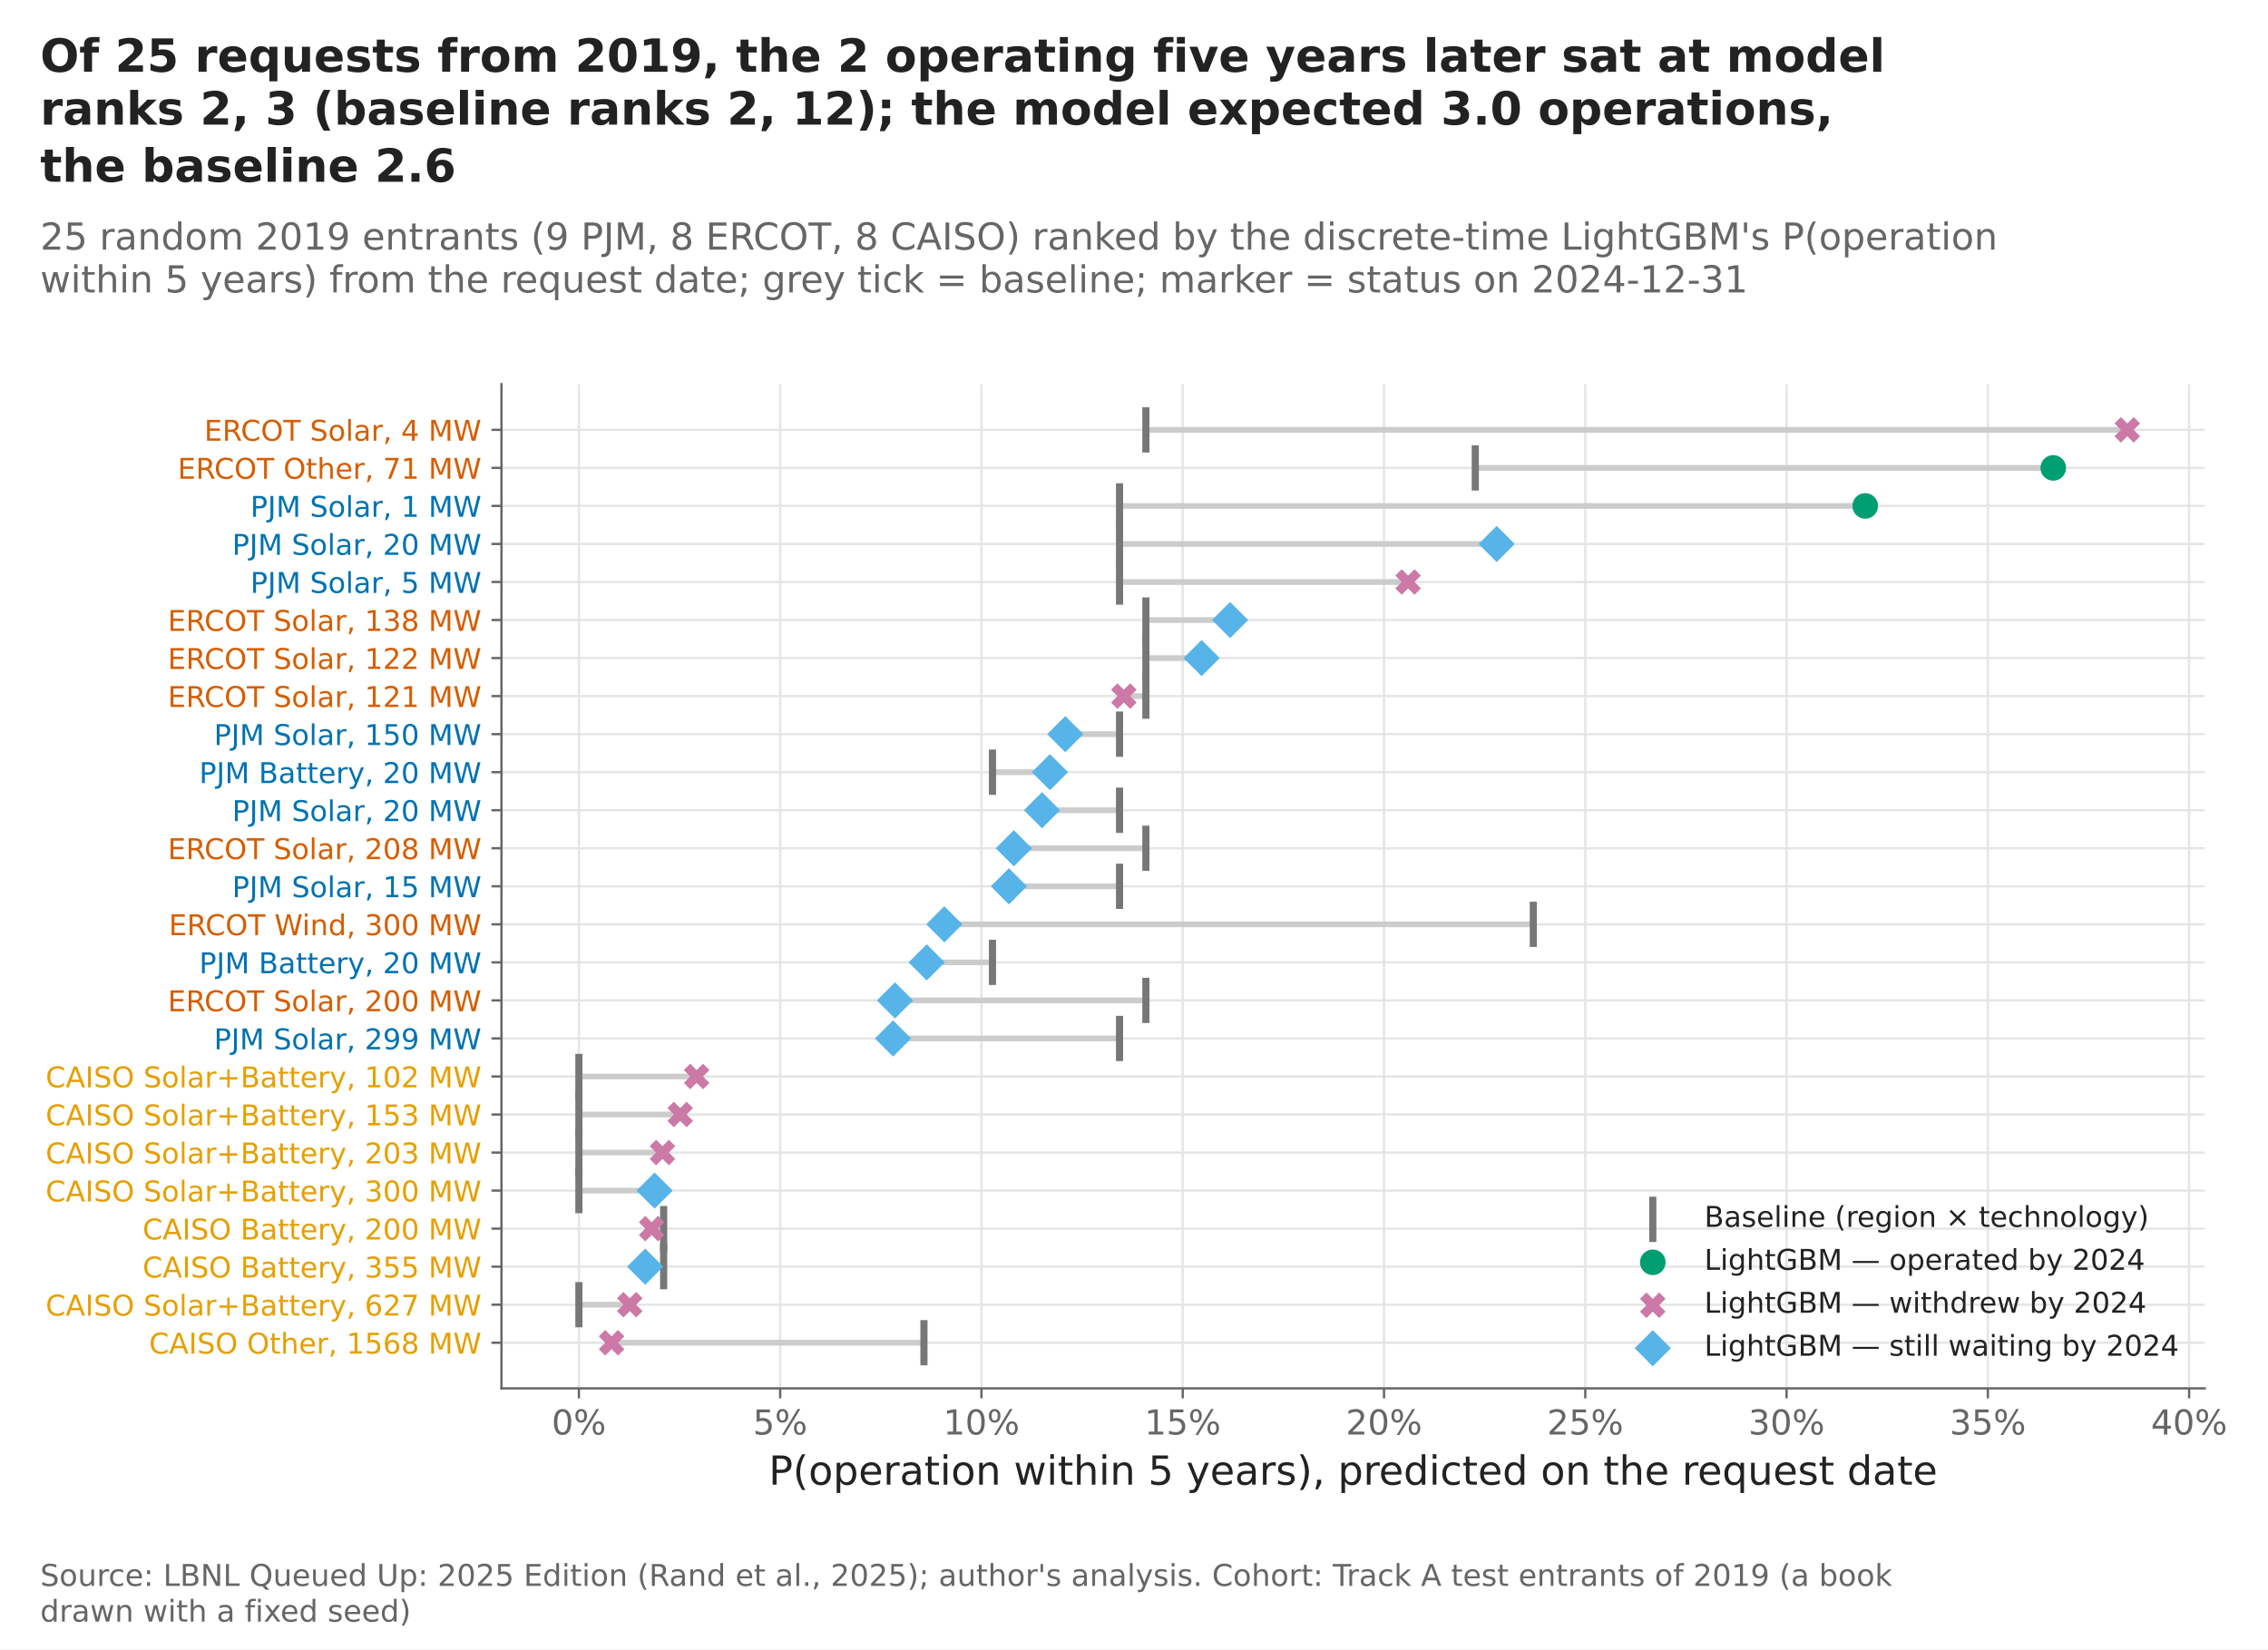
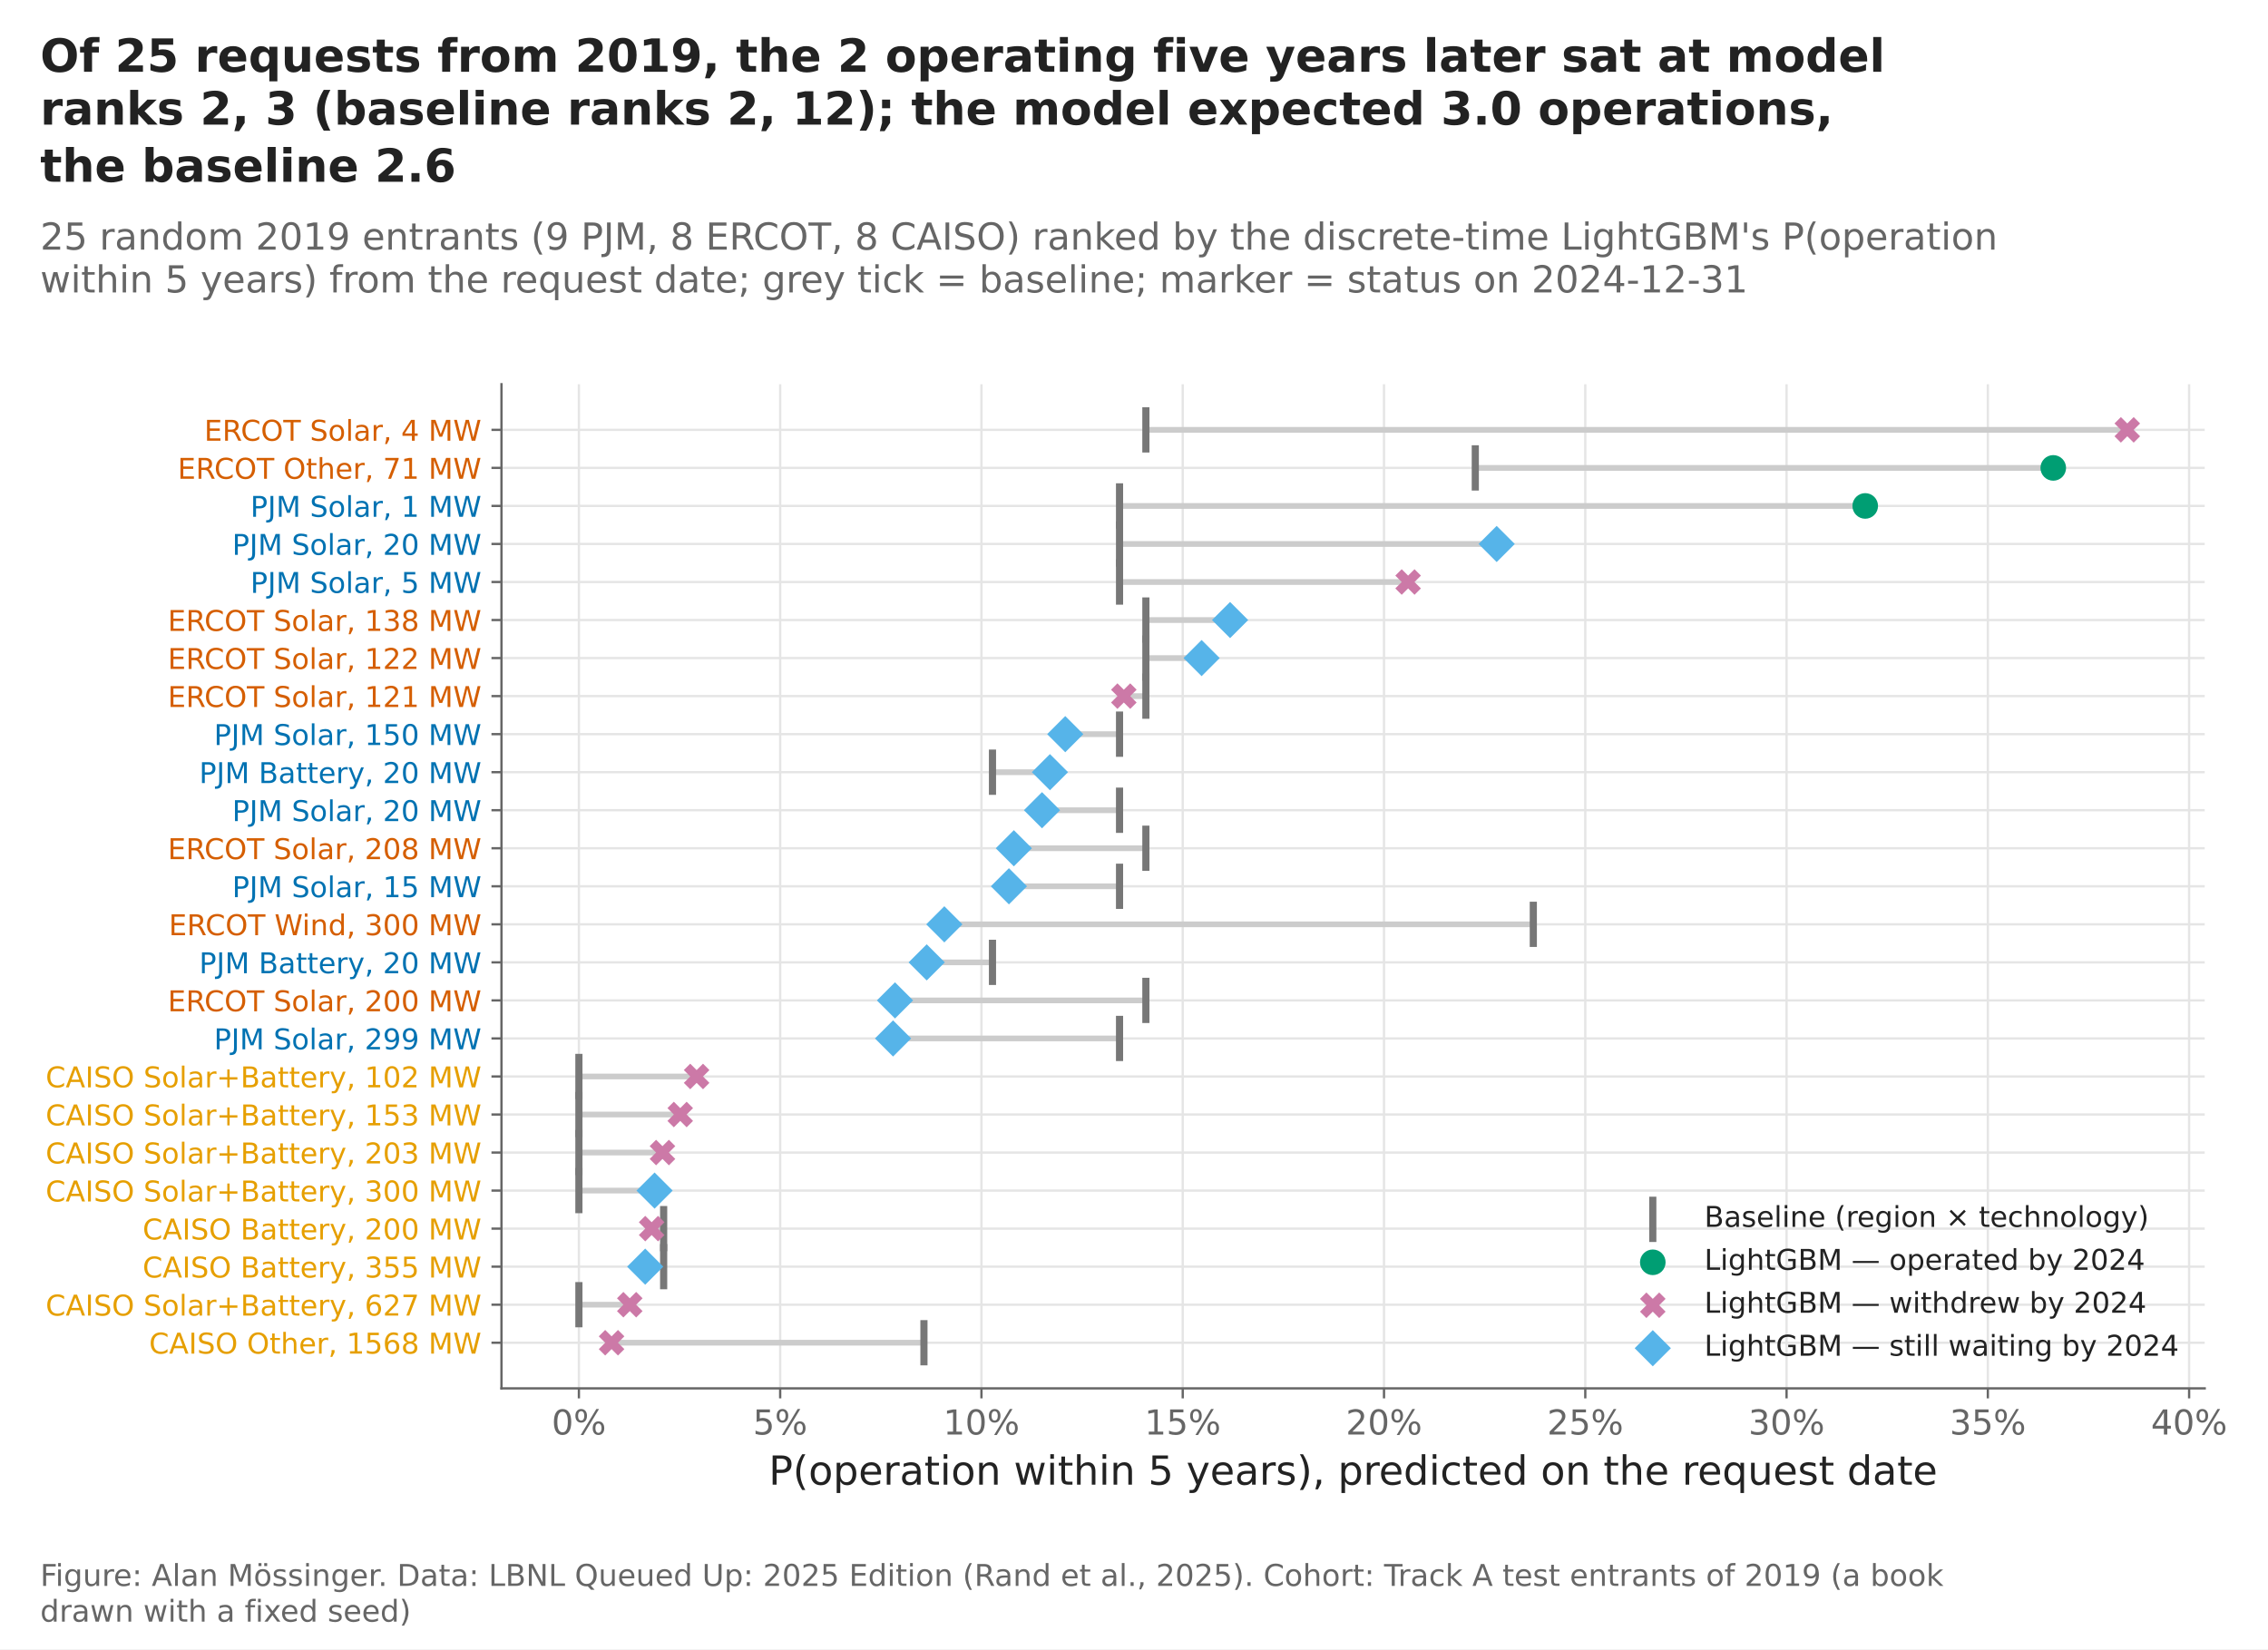
<svg xmlns="http://www.w3.org/2000/svg" xmlns:xlink="http://www.w3.org/1999/xlink" width="792pt" height="576pt" viewBox="0 0 792 576" version="1.1">
  <defs>
    <style type="text/css">*{stroke-linejoin: round; stroke-linecap: butt}</style>
  </defs>
  <g id="figure_1">
    <g id="patch_1">
      <path d="M 0 576  L 792 576  L 792 0  L 0 0  z " style="fill: #ffffff" />
    </g>
    <g id="axes_1">
      <g id="patch_2">
        <path d="M 175.12 484.886  L 769.899 484.886  L 769.899 134.188  L 175.12 134.188  z " style="fill: #ffffff" />
      </g>
      <g id="matplotlib.axis_1">
        <g id="xtick_1">
          <g id="line2d_1">
            <path d="M 202.155 484.886  L 202.155 134.188  " clip-path="url(#pc22ec66f35)" style="fill: none; stroke: #e5e5e5; stroke-width: 0.8; stroke-linecap: square" />
          </g>
          <g id="line2d_2">
            <defs>
              <path id="me00eba5936" d="M 0 0  L 0 3.5  " style="stroke: #666666; stroke-width: 0.8" />
            </defs>
            <g>
              <use xlink:href="#me00eba5936" x="202.155" y="484.886" style="fill: #666666; stroke: #666666; stroke-width: 0.8" />
            </g>
          </g>
          <g id="text_1">
            <text style="font-size: 12px; font-family: 'DejaVu Sans', 'Bitstream Vera Sans', 'Computer Modern Sans Serif', 'Lucida Grande', 'Verdana', 'Geneva', 'Lucid', 'Arial', 'Helvetica', 'Avant Garde', sans-serif; text-anchor: middle; fill: #666666" x="202.155" y="501.003" transform="rotate(-0 202.1554 501.0032)">0%</text>
          </g>
        </g>
        <g id="xtick_2">
          <g id="line2d_3">
            <path d="M 272.443 484.886  L 272.443 134.188  " clip-path="url(#pc22ec66f35)" style="fill: none; stroke: #e5e5e5; stroke-width: 0.8; stroke-linecap: square" />
          </g>
          <g id="line2d_4">
            <g>
              <use xlink:href="#me00eba5936" x="272.443" y="484.886" style="fill: #666666; stroke: #666666; stroke-width: 0.8" />
            </g>
          </g>
          <g id="text_2">
            <text style="font-size: 12px; font-family: 'DejaVu Sans', 'Bitstream Vera Sans', 'Computer Modern Sans Serif', 'Lucida Grande', 'Verdana', 'Geneva', 'Lucid', 'Arial', 'Helvetica', 'Avant Garde', sans-serif; text-anchor: middle; fill: #666666" x="272.443" y="501.003" transform="rotate(-0 272.4427 501.0032)">5%</text>
          </g>
        </g>
        <g id="xtick_3">
          <g id="line2d_5">
            <path d="M 342.73 484.886  L 342.73 134.188  " clip-path="url(#pc22ec66f35)" style="fill: none; stroke: #e5e5e5; stroke-width: 0.8; stroke-linecap: square" />
          </g>
          <g id="line2d_6">
            <g>
              <use xlink:href="#me00eba5936" x="342.73" y="484.886" style="fill: #666666; stroke: #666666; stroke-width: 0.8" />
            </g>
          </g>
          <g id="text_3">
            <text style="font-size: 12px; font-family: 'DejaVu Sans', 'Bitstream Vera Sans', 'Computer Modern Sans Serif', 'Lucida Grande', 'Verdana', 'Geneva', 'Lucid', 'Arial', 'Helvetica', 'Avant Garde', sans-serif; text-anchor: middle; fill: #666666" x="342.73" y="501.003" transform="rotate(-0 342.7301 501.0032)">10%</text>
          </g>
        </g>
        <g id="xtick_4">
          <g id="line2d_7">
            <path d="M 413.017 484.886  L 413.017 134.188  " clip-path="url(#pc22ec66f35)" style="fill: none; stroke: #e5e5e5; stroke-width: 0.8; stroke-linecap: square" />
          </g>
          <g id="line2d_8">
            <g>
              <use xlink:href="#me00eba5936" x="413.017" y="484.886" style="fill: #666666; stroke: #666666; stroke-width: 0.8" />
            </g>
          </g>
          <g id="text_4">
            <text style="font-size: 12px; font-family: 'DejaVu Sans', 'Bitstream Vera Sans', 'Computer Modern Sans Serif', 'Lucida Grande', 'Verdana', 'Geneva', 'Lucid', 'Arial', 'Helvetica', 'Avant Garde', sans-serif; text-anchor: middle; fill: #666666" x="413.017" y="501.003" transform="rotate(-0 413.0174 501.0032)">15%</text>
          </g>
        </g>
        <g id="xtick_5">
          <g id="line2d_9">
            <path d="M 483.305 484.886  L 483.305 134.188  " clip-path="url(#pc22ec66f35)" style="fill: none; stroke: #e5e5e5; stroke-width: 0.8; stroke-linecap: square" />
          </g>
          <g id="line2d_10">
            <g>
              <use xlink:href="#me00eba5936" x="483.305" y="484.886" style="fill: #666666; stroke: #666666; stroke-width: 0.8" />
            </g>
          </g>
          <g id="text_5">
            <text style="font-size: 12px; font-family: 'DejaVu Sans', 'Bitstream Vera Sans', 'Computer Modern Sans Serif', 'Lucida Grande', 'Verdana', 'Geneva', 'Lucid', 'Arial', 'Helvetica', 'Avant Garde', sans-serif; text-anchor: middle; fill: #666666" x="483.305" y="501.003" transform="rotate(-0 483.3048 501.0032)">20%</text>
          </g>
        </g>
        <g id="xtick_6">
          <g id="line2d_11">
            <path d="M 553.592 484.886  L 553.592 134.188  " clip-path="url(#pc22ec66f35)" style="fill: none; stroke: #e5e5e5; stroke-width: 0.8; stroke-linecap: square" />
          </g>
          <g id="line2d_12">
            <g>
              <use xlink:href="#me00eba5936" x="553.592" y="484.886" style="fill: #666666; stroke: #666666; stroke-width: 0.8" />
            </g>
          </g>
          <g id="text_6">
            <text style="font-size: 12px; font-family: 'DejaVu Sans', 'Bitstream Vera Sans', 'Computer Modern Sans Serif', 'Lucida Grande', 'Verdana', 'Geneva', 'Lucid', 'Arial', 'Helvetica', 'Avant Garde', sans-serif; text-anchor: middle; fill: #666666" x="553.592" y="501.003" transform="rotate(-0 553.5921 501.0032)">25%</text>
          </g>
        </g>
        <g id="xtick_7">
          <g id="line2d_13">
            <path d="M 623.879 484.886  L 623.879 134.188  " clip-path="url(#pc22ec66f35)" style="fill: none; stroke: #e5e5e5; stroke-width: 0.8; stroke-linecap: square" />
          </g>
          <g id="line2d_14">
            <g>
              <use xlink:href="#me00eba5936" x="623.879" y="484.886" style="fill: #666666; stroke: #666666; stroke-width: 0.8" />
            </g>
          </g>
          <g id="text_7">
            <text style="font-size: 12px; font-family: 'DejaVu Sans', 'Bitstream Vera Sans', 'Computer Modern Sans Serif', 'Lucida Grande', 'Verdana', 'Geneva', 'Lucid', 'Arial', 'Helvetica', 'Avant Garde', sans-serif; text-anchor: middle; fill: #666666" x="623.879" y="501.003" transform="rotate(-0 623.8794 501.0032)">30%</text>
          </g>
        </g>
        <g id="xtick_8">
          <g id="line2d_15">
            <path d="M 694.167 484.886  L 694.167 134.188  " clip-path="url(#pc22ec66f35)" style="fill: none; stroke: #e5e5e5; stroke-width: 0.8; stroke-linecap: square" />
          </g>
          <g id="line2d_16">
            <g>
              <use xlink:href="#me00eba5936" x="694.167" y="484.886" style="fill: #666666; stroke: #666666; stroke-width: 0.8" />
            </g>
          </g>
          <g id="text_8">
            <text style="font-size: 12px; font-family: 'DejaVu Sans', 'Bitstream Vera Sans', 'Computer Modern Sans Serif', 'Lucida Grande', 'Verdana', 'Geneva', 'Lucid', 'Arial', 'Helvetica', 'Avant Garde', sans-serif; text-anchor: middle; fill: #666666" x="694.167" y="501.003" transform="rotate(-0 694.1668 501.0032)">35%</text>
          </g>
        </g>
        <g id="xtick_9">
          <g id="line2d_17">
            <path d="M 764.454 484.886  L 764.454 134.188  " clip-path="url(#pc22ec66f35)" style="fill: none; stroke: #e5e5e5; stroke-width: 0.8; stroke-linecap: square" />
          </g>
          <g id="line2d_18">
            <g>
              <use xlink:href="#me00eba5936" x="764.454" y="484.886" style="fill: #666666; stroke: #666666; stroke-width: 0.8" />
            </g>
          </g>
          <g id="text_9">
            <text style="font-size: 12px; font-family: 'DejaVu Sans', 'Bitstream Vera Sans', 'Computer Modern Sans Serif', 'Lucida Grande', 'Verdana', 'Geneva', 'Lucid', 'Arial', 'Helvetica', 'Avant Garde', sans-serif; text-anchor: middle; fill: #666666" x="764.454" y="501.003" transform="rotate(-0 764.4541 501.0032)">40%</text>
          </g>
        </g>
        <g id="text_10">
          <text style="font-size: 14px; font-family: 'DejaVu Sans', 'Bitstream Vera Sans', 'Computer Modern Sans Serif', 'Lucida Grande', 'Verdana', 'Geneva', 'Lucid', 'Arial', 'Helvetica', 'Avant Garde', sans-serif; text-anchor: middle; fill: #222222" x="472.509" y="518.524" transform="rotate(-0 472.5094 518.5238)">P(operation within 5 years), predicted on the request date</text>
        </g>
      </g>
      <g id="matplotlib.axis_2">
        <g id="ytick_1">
          <g id="line2d_19">
            <path d="M 175.12 150.129  L 769.899 150.129  " clip-path="url(#pc22ec66f35)" style="fill: none; stroke: #e5e5e5; stroke-width: 0.8; stroke-linecap: square" />
          </g>
          <g id="line2d_20">
            <defs>
              <path id="mce5acbc380" d="M 0 0  L -3.5 0  " style="stroke: #666666; stroke-width: 0.8" />
            </defs>
            <g>
              <use xlink:href="#mce5acbc380" x="175.12" y="150.129" style="fill: #666666; stroke: #666666; stroke-width: 0.8" />
            </g>
          </g>
          <g id="text_11">
            <text style="font-size: 10px; font-family: 'DejaVu Sans', 'Bitstream Vera Sans', 'Computer Modern Sans Serif', 'Lucida Grande', 'Verdana', 'Geneva', 'Lucid', 'Arial', 'Helvetica', 'Avant Garde', sans-serif; text-anchor: end; fill: #d55e00" x="168.12" y="153.928" transform="rotate(-0 168.12 153.928)">ERCOT Solar, 4 MW</text>
          </g>
        </g>
        <g id="ytick_2">
          <g id="line2d_21">
            <path d="M 175.12 163.413  L 769.899 163.413  " clip-path="url(#pc22ec66f35)" style="fill: none; stroke: #e5e5e5; stroke-width: 0.8; stroke-linecap: square" />
          </g>
          <g id="line2d_22">
            <g>
              <use xlink:href="#mce5acbc380" x="175.12" y="163.413" style="fill: #666666; stroke: #666666; stroke-width: 0.8" />
            </g>
          </g>
          <g id="text_12">
            <text style="font-size: 10px; font-family: 'DejaVu Sans', 'Bitstream Vera Sans', 'Computer Modern Sans Serif', 'Lucida Grande', 'Verdana', 'Geneva', 'Lucid', 'Arial', 'Helvetica', 'Avant Garde', sans-serif; text-anchor: end; fill: #d55e00" x="168.12" y="167.212" transform="rotate(-0 168.12 167.2121)">ERCOT Other, 71 MW</text>
          </g>
        </g>
        <g id="ytick_3">
          <g id="line2d_23">
            <path d="M 175.12 176.697  L 769.899 176.697  " clip-path="url(#pc22ec66f35)" style="fill: none; stroke: #e5e5e5; stroke-width: 0.8; stroke-linecap: square" />
          </g>
          <g id="line2d_24">
            <g>
              <use xlink:href="#mce5acbc380" x="175.12" y="176.697" style="fill: #666666; stroke: #666666; stroke-width: 0.8" />
            </g>
          </g>
          <g id="text_13">
            <text style="font-size: 10px; font-family: 'DejaVu Sans', 'Bitstream Vera Sans', 'Computer Modern Sans Serif', 'Lucida Grande', 'Verdana', 'Geneva', 'Lucid', 'Arial', 'Helvetica', 'Avant Garde', sans-serif; text-anchor: end; fill: #0072b2" x="168.12" y="180.496" transform="rotate(-0 168.12 180.4961)">PJM Solar, 1 MW</text>
          </g>
        </g>
        <g id="ytick_4">
          <g id="line2d_25">
            <path d="M 175.12 189.981  L 769.899 189.981  " clip-path="url(#pc22ec66f35)" style="fill: none; stroke: #e5e5e5; stroke-width: 0.8; stroke-linecap: square" />
          </g>
          <g id="line2d_26">
            <g>
              <use xlink:href="#mce5acbc380" x="175.12" y="189.981" style="fill: #666666; stroke: #666666; stroke-width: 0.8" />
            </g>
          </g>
          <g id="text_14">
            <text style="font-size: 10px; font-family: 'DejaVu Sans', 'Bitstream Vera Sans', 'Computer Modern Sans Serif', 'Lucida Grande', 'Verdana', 'Geneva', 'Lucid', 'Arial', 'Helvetica', 'Avant Garde', sans-serif; text-anchor: end; fill: #0072b2" x="168.12" y="193.78" transform="rotate(-0 168.12 193.7801)">PJM Solar, 20 MW</text>
          </g>
        </g>
        <g id="ytick_5">
          <g id="line2d_27">
            <path d="M 175.12 203.265  L 769.899 203.265  " clip-path="url(#pc22ec66f35)" style="fill: none; stroke: #e5e5e5; stroke-width: 0.8; stroke-linecap: square" />
          </g>
          <g id="line2d_28">
            <g>
              <use xlink:href="#mce5acbc380" x="175.12" y="203.265" style="fill: #666666; stroke: #666666; stroke-width: 0.8" />
            </g>
          </g>
          <g id="text_15">
            <text style="font-size: 10px; font-family: 'DejaVu Sans', 'Bitstream Vera Sans', 'Computer Modern Sans Serif', 'Lucida Grande', 'Verdana', 'Geneva', 'Lucid', 'Arial', 'Helvetica', 'Avant Garde', sans-serif; text-anchor: end; fill: #0072b2" x="168.12" y="207.064" transform="rotate(-0 168.12 207.0641)">PJM Solar, 5 MW</text>
          </g>
        </g>
        <g id="ytick_6">
          <g id="line2d_29">
            <path d="M 175.12 216.549  L 769.899 216.549  " clip-path="url(#pc22ec66f35)" style="fill: none; stroke: #e5e5e5; stroke-width: 0.8; stroke-linecap: square" />
          </g>
          <g id="line2d_30">
            <g>
              <use xlink:href="#mce5acbc380" x="175.12" y="216.549" style="fill: #666666; stroke: #666666; stroke-width: 0.8" />
            </g>
          </g>
          <g id="text_16">
            <text style="font-size: 10px; font-family: 'DejaVu Sans', 'Bitstream Vera Sans', 'Computer Modern Sans Serif', 'Lucida Grande', 'Verdana', 'Geneva', 'Lucid', 'Arial', 'Helvetica', 'Avant Garde', sans-serif; text-anchor: end; fill: #d55e00" x="168.12" y="220.348" transform="rotate(-0 168.12 220.3481)">ERCOT Solar, 138 MW</text>
          </g>
        </g>
        <g id="ytick_7">
          <g id="line2d_31">
            <path d="M 175.12 229.833  L 769.899 229.833  " clip-path="url(#pc22ec66f35)" style="fill: none; stroke: #e5e5e5; stroke-width: 0.8; stroke-linecap: square" />
          </g>
          <g id="line2d_32">
            <g>
              <use xlink:href="#mce5acbc380" x="175.12" y="229.833" style="fill: #666666; stroke: #666666; stroke-width: 0.8" />
            </g>
          </g>
          <g id="text_17">
            <text style="font-size: 10px; font-family: 'DejaVu Sans', 'Bitstream Vera Sans', 'Computer Modern Sans Serif', 'Lucida Grande', 'Verdana', 'Geneva', 'Lucid', 'Arial', 'Helvetica', 'Avant Garde', sans-serif; text-anchor: end; fill: #d55e00" x="168.12" y="233.632" transform="rotate(-0 168.12 233.6321)">ERCOT Solar, 122 MW</text>
          </g>
        </g>
        <g id="ytick_8">
          <g id="line2d_33">
            <path d="M 175.12 243.117  L 769.899 243.117  " clip-path="url(#pc22ec66f35)" style="fill: none; stroke: #e5e5e5; stroke-width: 0.8; stroke-linecap: square" />
          </g>
          <g id="line2d_34">
            <g>
              <use xlink:href="#mce5acbc380" x="175.12" y="243.117" style="fill: #666666; stroke: #666666; stroke-width: 0.8" />
            </g>
          </g>
          <g id="text_18">
            <text style="font-size: 10px; font-family: 'DejaVu Sans', 'Bitstream Vera Sans', 'Computer Modern Sans Serif', 'Lucida Grande', 'Verdana', 'Geneva', 'Lucid', 'Arial', 'Helvetica', 'Avant Garde', sans-serif; text-anchor: end; fill: #d55e00" x="168.12" y="246.916" transform="rotate(-0 168.12 246.9161)">ERCOT Solar, 121 MW</text>
          </g>
        </g>
        <g id="ytick_9">
          <g id="line2d_35">
            <path d="M 175.12 256.401  L 769.899 256.401  " clip-path="url(#pc22ec66f35)" style="fill: none; stroke: #e5e5e5; stroke-width: 0.8; stroke-linecap: square" />
          </g>
          <g id="line2d_36">
            <g>
              <use xlink:href="#mce5acbc380" x="175.12" y="256.401" style="fill: #666666; stroke: #666666; stroke-width: 0.8" />
            </g>
          </g>
          <g id="text_19">
            <text style="font-size: 10px; font-family: 'DejaVu Sans', 'Bitstream Vera Sans', 'Computer Modern Sans Serif', 'Lucida Grande', 'Verdana', 'Geneva', 'Lucid', 'Arial', 'Helvetica', 'Avant Garde', sans-serif; text-anchor: end; fill: #0072b2" x="168.12" y="260.2" transform="rotate(-0 168.12 260.2002)">PJM Solar, 150 MW</text>
          </g>
        </g>
        <g id="ytick_10">
          <g id="line2d_37">
            <path d="M 175.12 269.685  L 769.899 269.685  " clip-path="url(#pc22ec66f35)" style="fill: none; stroke: #e5e5e5; stroke-width: 0.8; stroke-linecap: square" />
          </g>
          <g id="line2d_38">
            <g>
              <use xlink:href="#mce5acbc380" x="175.12" y="269.685" style="fill: #666666; stroke: #666666; stroke-width: 0.8" />
            </g>
          </g>
          <g id="text_20">
            <text style="font-size: 10px; font-family: 'DejaVu Sans', 'Bitstream Vera Sans', 'Computer Modern Sans Serif', 'Lucida Grande', 'Verdana', 'Geneva', 'Lucid', 'Arial', 'Helvetica', 'Avant Garde', sans-serif; text-anchor: end; fill: #0072b2" x="168.12" y="273.484" transform="rotate(-0 168.12 273.4838)">PJM Battery, 20 MW</text>
          </g>
        </g>
        <g id="ytick_11">
          <g id="line2d_39">
            <path d="M 175.12 282.969  L 769.899 282.969  " clip-path="url(#pc22ec66f35)" style="fill: none; stroke: #e5e5e5; stroke-width: 0.8; stroke-linecap: square" />
          </g>
          <g id="line2d_40">
            <g>
              <use xlink:href="#mce5acbc380" x="175.12" y="282.969" style="fill: #666666; stroke: #666666; stroke-width: 0.8" />
            </g>
          </g>
          <g id="text_21">
            <text style="font-size: 10px; font-family: 'DejaVu Sans', 'Bitstream Vera Sans', 'Computer Modern Sans Serif', 'Lucida Grande', 'Verdana', 'Geneva', 'Lucid', 'Arial', 'Helvetica', 'Avant Garde', sans-serif; text-anchor: end; fill: #0072b2" x="168.12" y="286.768" transform="rotate(-0 168.12 286.7682)">PJM Solar, 20 MW</text>
          </g>
        </g>
        <g id="ytick_12">
          <g id="line2d_41">
            <path d="M 175.12 296.253  L 769.899 296.253  " clip-path="url(#pc22ec66f35)" style="fill: none; stroke: #e5e5e5; stroke-width: 0.8; stroke-linecap: square" />
          </g>
          <g id="line2d_42">
            <g>
              <use xlink:href="#mce5acbc380" x="175.12" y="296.253" style="fill: #666666; stroke: #666666; stroke-width: 0.8" />
            </g>
          </g>
          <g id="text_22">
            <text style="font-size: 10px; font-family: 'DejaVu Sans', 'Bitstream Vera Sans', 'Computer Modern Sans Serif', 'Lucida Grande', 'Verdana', 'Geneva', 'Lucid', 'Arial', 'Helvetica', 'Avant Garde', sans-serif; text-anchor: end; fill: #d55e00" x="168.12" y="300.052" transform="rotate(-0 168.12 300.0522)">ERCOT Solar, 208 MW</text>
          </g>
        </g>
        <g id="ytick_13">
          <g id="line2d_43">
            <path d="M 175.12 309.537  L 769.899 309.537  " clip-path="url(#pc22ec66f35)" style="fill: none; stroke: #e5e5e5; stroke-width: 0.8; stroke-linecap: square" />
          </g>
          <g id="line2d_44">
            <g>
              <use xlink:href="#mce5acbc380" x="175.12" y="309.537" style="fill: #666666; stroke: #666666; stroke-width: 0.8" />
            </g>
          </g>
          <g id="text_23">
            <text style="font-size: 10px; font-family: 'DejaVu Sans', 'Bitstream Vera Sans', 'Computer Modern Sans Serif', 'Lucida Grande', 'Verdana', 'Geneva', 'Lucid', 'Arial', 'Helvetica', 'Avant Garde', sans-serif; text-anchor: end; fill: #0072b2" x="168.12" y="313.336" transform="rotate(-0 168.12 313.3362)">PJM Solar, 15 MW</text>
          </g>
        </g>
        <g id="ytick_14">
          <g id="line2d_45">
            <path d="M 175.12 322.821  L 769.899 322.821  " clip-path="url(#pc22ec66f35)" style="fill: none; stroke: #e5e5e5; stroke-width: 0.8; stroke-linecap: square" />
          </g>
          <g id="line2d_46">
            <g>
              <use xlink:href="#mce5acbc380" x="175.12" y="322.821" style="fill: #666666; stroke: #666666; stroke-width: 0.8" />
            </g>
          </g>
          <g id="text_24">
            <text style="font-size: 10px; font-family: 'DejaVu Sans', 'Bitstream Vera Sans', 'Computer Modern Sans Serif', 'Lucida Grande', 'Verdana', 'Geneva', 'Lucid', 'Arial', 'Helvetica', 'Avant Garde', sans-serif; text-anchor: end; fill: #d55e00" x="168.12" y="326.62" transform="rotate(-0 168.12 326.6202)">ERCOT Wind, 300 MW</text>
          </g>
        </g>
        <g id="ytick_15">
          <g id="line2d_47">
            <path d="M 175.12 336.105  L 769.899 336.105  " clip-path="url(#pc22ec66f35)" style="fill: none; stroke: #e5e5e5; stroke-width: 0.8; stroke-linecap: square" />
          </g>
          <g id="line2d_48">
            <g>
              <use xlink:href="#mce5acbc380" x="175.12" y="336.105" style="fill: #666666; stroke: #666666; stroke-width: 0.8" />
            </g>
          </g>
          <g id="text_25">
            <text style="font-size: 10px; font-family: 'DejaVu Sans', 'Bitstream Vera Sans', 'Computer Modern Sans Serif', 'Lucida Grande', 'Verdana', 'Geneva', 'Lucid', 'Arial', 'Helvetica', 'Avant Garde', sans-serif; text-anchor: end; fill: #0072b2" x="168.12" y="339.904" transform="rotate(-0 168.12 339.9039)">PJM Battery, 20 MW</text>
          </g>
        </g>
        <g id="ytick_16">
          <g id="line2d_49">
            <path d="M 175.12 349.389  L 769.899 349.389  " clip-path="url(#pc22ec66f35)" style="fill: none; stroke: #e5e5e5; stroke-width: 0.8; stroke-linecap: square" />
          </g>
          <g id="line2d_50">
            <g>
              <use xlink:href="#mce5acbc380" x="175.12" y="349.389" style="fill: #666666; stroke: #666666; stroke-width: 0.8" />
            </g>
          </g>
          <g id="text_26">
            <text style="font-size: 10px; font-family: 'DejaVu Sans', 'Bitstream Vera Sans', 'Computer Modern Sans Serif', 'Lucida Grande', 'Verdana', 'Geneva', 'Lucid', 'Arial', 'Helvetica', 'Avant Garde', sans-serif; text-anchor: end; fill: #d55e00" x="168.12" y="353.188" transform="rotate(-0 168.12 353.1883)">ERCOT Solar, 200 MW</text>
          </g>
        </g>
        <g id="ytick_17">
          <g id="line2d_51">
            <path d="M 175.12 362.673  L 769.899 362.673  " clip-path="url(#pc22ec66f35)" style="fill: none; stroke: #e5e5e5; stroke-width: 0.8; stroke-linecap: square" />
          </g>
          <g id="line2d_52">
            <g>
              <use xlink:href="#mce5acbc380" x="175.12" y="362.673" style="fill: #666666; stroke: #666666; stroke-width: 0.8" />
            </g>
          </g>
          <g id="text_27">
            <text style="font-size: 10px; font-family: 'DejaVu Sans', 'Bitstream Vera Sans', 'Computer Modern Sans Serif', 'Lucida Grande', 'Verdana', 'Geneva', 'Lucid', 'Arial', 'Helvetica', 'Avant Garde', sans-serif; text-anchor: end; fill: #0072b2" x="168.12" y="366.472" transform="rotate(-0 168.12 366.4723)">PJM Solar, 299 MW</text>
          </g>
        </g>
        <g id="ytick_18">
          <g id="line2d_53">
            <path d="M 175.12 375.957  L 769.899 375.957  " clip-path="url(#pc22ec66f35)" style="fill: none; stroke: #e5e5e5; stroke-width: 0.8; stroke-linecap: square" />
          </g>
          <g id="line2d_54">
            <g>
              <use xlink:href="#mce5acbc380" x="175.12" y="375.957" style="fill: #666666; stroke: #666666; stroke-width: 0.8" />
            </g>
          </g>
          <g id="text_28">
            <text style="font-size: 10px; font-family: 'DejaVu Sans', 'Bitstream Vera Sans', 'Computer Modern Sans Serif', 'Lucida Grande', 'Verdana', 'Geneva', 'Lucid', 'Arial', 'Helvetica', 'Avant Garde', sans-serif; text-anchor: end; fill: #e69f00" x="168.12" y="379.756" transform="rotate(-0 168.12 379.7563)">CAISO Solar+Battery, 102 MW</text>
          </g>
        </g>
        <g id="ytick_19">
          <g id="line2d_55">
            <path d="M 175.12 389.241  L 769.899 389.241  " clip-path="url(#pc22ec66f35)" style="fill: none; stroke: #e5e5e5; stroke-width: 0.8; stroke-linecap: square" />
          </g>
          <g id="line2d_56">
            <g>
              <use xlink:href="#mce5acbc380" x="175.12" y="389.241" style="fill: #666666; stroke: #666666; stroke-width: 0.8" />
            </g>
          </g>
          <g id="text_29">
            <text style="font-size: 10px; font-family: 'DejaVu Sans', 'Bitstream Vera Sans', 'Computer Modern Sans Serif', 'Lucida Grande', 'Verdana', 'Geneva', 'Lucid', 'Arial', 'Helvetica', 'Avant Garde', sans-serif; text-anchor: end; fill: #e69f00" x="168.12" y="393.04" transform="rotate(-0 168.12 393.0403)">CAISO Solar+Battery, 153 MW</text>
          </g>
        </g>
        <g id="ytick_20">
          <g id="line2d_57">
            <path d="M 175.12 402.525  L 769.899 402.525  " clip-path="url(#pc22ec66f35)" style="fill: none; stroke: #e5e5e5; stroke-width: 0.8; stroke-linecap: square" />
          </g>
          <g id="line2d_58">
            <g>
              <use xlink:href="#mce5acbc380" x="175.12" y="402.525" style="fill: #666666; stroke: #666666; stroke-width: 0.8" />
            </g>
          </g>
          <g id="text_30">
            <text style="font-size: 10px; font-family: 'DejaVu Sans', 'Bitstream Vera Sans', 'Computer Modern Sans Serif', 'Lucida Grande', 'Verdana', 'Geneva', 'Lucid', 'Arial', 'Helvetica', 'Avant Garde', sans-serif; text-anchor: end; fill: #e69f00" x="168.12" y="406.324" transform="rotate(-0 168.12 406.3243)">CAISO Solar+Battery, 203 MW</text>
          </g>
        </g>
        <g id="ytick_21">
          <g id="line2d_59">
            <path d="M 175.12 415.809  L 769.899 415.809  " clip-path="url(#pc22ec66f35)" style="fill: none; stroke: #e5e5e5; stroke-width: 0.8; stroke-linecap: square" />
          </g>
          <g id="line2d_60">
            <g>
              <use xlink:href="#mce5acbc380" x="175.12" y="415.809" style="fill: #666666; stroke: #666666; stroke-width: 0.8" />
            </g>
          </g>
          <g id="text_31">
            <text style="font-size: 10px; font-family: 'DejaVu Sans', 'Bitstream Vera Sans', 'Computer Modern Sans Serif', 'Lucida Grande', 'Verdana', 'Geneva', 'Lucid', 'Arial', 'Helvetica', 'Avant Garde', sans-serif; text-anchor: end; fill: #e69f00" x="168.12" y="419.608" transform="rotate(-0 168.12 419.6083)">CAISO Solar+Battery, 300 MW</text>
          </g>
        </g>
        <g id="ytick_22">
          <g id="line2d_61">
            <path d="M 175.12 429.093  L 769.899 429.093  " clip-path="url(#pc22ec66f35)" style="fill: none; stroke: #e5e5e5; stroke-width: 0.8; stroke-linecap: square" />
          </g>
          <g id="line2d_62">
            <g>
              <use xlink:href="#mce5acbc380" x="175.12" y="429.093" style="fill: #666666; stroke: #666666; stroke-width: 0.8" />
            </g>
          </g>
          <g id="text_32">
            <text style="font-size: 10px; font-family: 'DejaVu Sans', 'Bitstream Vera Sans', 'Computer Modern Sans Serif', 'Lucida Grande', 'Verdana', 'Geneva', 'Lucid', 'Arial', 'Helvetica', 'Avant Garde', sans-serif; text-anchor: end; fill: #e69f00" x="168.12" y="432.892" transform="rotate(-0 168.12 432.892)">CAISO Battery, 200 MW</text>
          </g>
        </g>
        <g id="ytick_23">
          <g id="line2d_63">
            <path d="M 175.12 442.377  L 769.899 442.377  " clip-path="url(#pc22ec66f35)" style="fill: none; stroke: #e5e5e5; stroke-width: 0.8; stroke-linecap: square" />
          </g>
          <g id="line2d_64">
            <g>
              <use xlink:href="#mce5acbc380" x="175.12" y="442.377" style="fill: #666666; stroke: #666666; stroke-width: 0.8" />
            </g>
          </g>
          <g id="text_33">
            <text style="font-size: 10px; font-family: 'DejaVu Sans', 'Bitstream Vera Sans', 'Computer Modern Sans Serif', 'Lucida Grande', 'Verdana', 'Geneva', 'Lucid', 'Arial', 'Helvetica', 'Avant Garde', sans-serif; text-anchor: end; fill: #e69f00" x="168.12" y="446.176" transform="rotate(-0 168.12 446.176)">CAISO Battery, 355 MW</text>
          </g>
        </g>
        <g id="ytick_24">
          <g id="line2d_65">
            <path d="M 175.12 455.661  L 769.899 455.661  " clip-path="url(#pc22ec66f35)" style="fill: none; stroke: #e5e5e5; stroke-width: 0.8; stroke-linecap: square" />
          </g>
          <g id="line2d_66">
            <g>
              <use xlink:href="#mce5acbc380" x="175.12" y="455.661" style="fill: #666666; stroke: #666666; stroke-width: 0.8" />
            </g>
          </g>
          <g id="text_34">
            <text style="font-size: 10px; font-family: 'DejaVu Sans', 'Bitstream Vera Sans', 'Computer Modern Sans Serif', 'Lucida Grande', 'Verdana', 'Geneva', 'Lucid', 'Arial', 'Helvetica', 'Avant Garde', sans-serif; text-anchor: end; fill: #e69f00" x="168.12" y="459.46" transform="rotate(-0 168.12 459.4604)">CAISO Solar+Battery, 627 MW</text>
          </g>
        </g>
        <g id="ytick_25">
          <g id="line2d_67">
            <path d="M 175.12 468.945  L 769.899 468.945  " clip-path="url(#pc22ec66f35)" style="fill: none; stroke: #e5e5e5; stroke-width: 0.8; stroke-linecap: square" />
          </g>
          <g id="line2d_68">
            <g>
              <use xlink:href="#mce5acbc380" x="175.12" y="468.945" style="fill: #666666; stroke: #666666; stroke-width: 0.8" />
            </g>
          </g>
          <g id="text_35">
            <text style="font-size: 10px; font-family: 'DejaVu Sans', 'Bitstream Vera Sans', 'Computer Modern Sans Serif', 'Lucida Grande', 'Verdana', 'Geneva', 'Lucid', 'Arial', 'Helvetica', 'Avant Garde', sans-serif; text-anchor: end; fill: #e69f00" x="168.12" y="472.744" transform="rotate(-0 168.12 472.7444)">CAISO Other, 1568 MW</text>
          </g>
        </g>
      </g>
      <g id="LineCollection_1">
        <path d="M 400.148 150.129  L 742.863 150.129  " clip-path="url(#pc22ec66f35)" style="fill: none; stroke: #cccccc; stroke-width: 2" />
        <path d="M 515.184 163.413  L 717.01 163.413  " clip-path="url(#pc22ec66f35)" style="fill: none; stroke: #cccccc; stroke-width: 2" />
        <path d="M 390.949 176.697  L 651.347 176.697  " clip-path="url(#pc22ec66f35)" style="fill: none; stroke: #cccccc; stroke-width: 2" />
        <path d="M 390.949 189.981  L 522.646 189.981  " clip-path="url(#pc22ec66f35)" style="fill: none; stroke: #cccccc; stroke-width: 2" />
        <path d="M 390.949 203.265  L 491.721 203.265  " clip-path="url(#pc22ec66f35)" style="fill: none; stroke: #cccccc; stroke-width: 2" />
        <path d="M 400.148 216.549  L 429.554 216.549  " clip-path="url(#pc22ec66f35)" style="fill: none; stroke: #cccccc; stroke-width: 2" />
        <path d="M 400.148 229.833  L 419.61 229.833  " clip-path="url(#pc22ec66f35)" style="fill: none; stroke: #cccccc; stroke-width: 2" />
        <path d="M 400.148 243.117  L 392.445 243.117  " clip-path="url(#pc22ec66f35)" style="fill: none; stroke: #cccccc; stroke-width: 2" />
        <path d="M 390.949 256.401  L 371.995 256.401  " clip-path="url(#pc22ec66f35)" style="fill: none; stroke: #cccccc; stroke-width: 2" />
        <path d="M 346.581 269.685  L 366.65 269.685  " clip-path="url(#pc22ec66f35)" style="fill: none; stroke: #cccccc; stroke-width: 2" />
        <path d="M 390.949 282.969  L 363.873 282.969  " clip-path="url(#pc22ec66f35)" style="fill: none; stroke: #cccccc; stroke-width: 2" />
        <path d="M 400.148 296.253  L 354.044 296.253  " clip-path="url(#pc22ec66f35)" style="fill: none; stroke: #cccccc; stroke-width: 2" />
        <path d="M 390.949 309.537  L 352.321 309.537  " clip-path="url(#pc22ec66f35)" style="fill: none; stroke: #cccccc; stroke-width: 2" />
        <path d="M 535.443 322.821  L 329.766 322.821  " clip-path="url(#pc22ec66f35)" style="fill: none; stroke: #cccccc; stroke-width: 2" />
        <path d="M 346.581 336.105  L 323.611 336.105  " clip-path="url(#pc22ec66f35)" style="fill: none; stroke: #cccccc; stroke-width: 2" />
        <path d="M 400.148 349.389  L 312.543 349.389  " clip-path="url(#pc22ec66f35)" style="fill: none; stroke: #cccccc; stroke-width: 2" />
        <path d="M 390.949 362.673  L 311.864 362.673  " clip-path="url(#pc22ec66f35)" style="fill: none; stroke: #cccccc; stroke-width: 2" />
        <path d="M 202.155 375.957  L 243.266 375.957  " clip-path="url(#pc22ec66f35)" style="fill: none; stroke: #cccccc; stroke-width: 2" />
        <path d="M 202.155 389.241  L 237.542 389.241  " clip-path="url(#pc22ec66f35)" style="fill: none; stroke: #cccccc; stroke-width: 2" />
        <path d="M 202.155 402.525  L 231.344 402.525  " clip-path="url(#pc22ec66f35)" style="fill: none; stroke: #cccccc; stroke-width: 2" />
        <path d="M 202.155 415.809  L 228.582 415.809  " clip-path="url(#pc22ec66f35)" style="fill: none; stroke: #cccccc; stroke-width: 2" />
        <path d="M 231.75 429.093  L 227.56 429.093  " clip-path="url(#pc22ec66f35)" style="fill: none; stroke: #cccccc; stroke-width: 2" />
        <path d="M 231.75 442.377  L 225.309 442.377  " clip-path="url(#pc22ec66f35)" style="fill: none; stroke: #cccccc; stroke-width: 2" />
        <path d="M 202.155 455.661  L 219.918 455.661  " clip-path="url(#pc22ec66f35)" style="fill: none; stroke: #cccccc; stroke-width: 2" />
        <path d="M 322.648 468.945  L 213.567 468.945  " clip-path="url(#pc22ec66f35)" style="fill: none; stroke: #cccccc; stroke-width: 2" />
      </g>
      <g id="patch_3">
        <path d="M 175.12 484.886  L 175.12 134.188  " style="fill: none; stroke: #666666; stroke-width: 0.8; stroke-linejoin: miter; stroke-linecap: square" />
      </g>
      <g id="patch_4">
        <path d="M 175.12 484.886  L 769.899 484.886  " style="fill: none; stroke: #666666; stroke-width: 0.8; stroke-linejoin: miter; stroke-linecap: square" />
      </g>
      <g id="PathCollection_1">
        <defs>
          <path id="m1625c12a16" d="M 0 7.906  L 0 -7.906  " style="stroke: #777777; stroke-width: 2.5" />
        </defs>
        <g clip-path="url(#pc22ec66f35)">
          <use xlink:href="#m1625c12a16" x="400.148" y="150.129" style="fill: #777777; stroke: #777777; stroke-width: 2.5" />
          <use xlink:href="#m1625c12a16" x="515.184" y="163.413" style="fill: #777777; stroke: #777777; stroke-width: 2.5" />
          <use xlink:href="#m1625c12a16" x="390.949" y="176.697" style="fill: #777777; stroke: #777777; stroke-width: 2.5" />
          <use xlink:href="#m1625c12a16" x="390.949" y="189.981" style="fill: #777777; stroke: #777777; stroke-width: 2.5" />
          <use xlink:href="#m1625c12a16" x="390.949" y="203.265" style="fill: #777777; stroke: #777777; stroke-width: 2.5" />
          <use xlink:href="#m1625c12a16" x="400.148" y="216.549" style="fill: #777777; stroke: #777777; stroke-width: 2.5" />
          <use xlink:href="#m1625c12a16" x="400.148" y="229.833" style="fill: #777777; stroke: #777777; stroke-width: 2.5" />
          <use xlink:href="#m1625c12a16" x="400.148" y="243.117" style="fill: #777777; stroke: #777777; stroke-width: 2.5" />
          <use xlink:href="#m1625c12a16" x="390.949" y="256.401" style="fill: #777777; stroke: #777777; stroke-width: 2.5" />
          <use xlink:href="#m1625c12a16" x="346.581" y="269.685" style="fill: #777777; stroke: #777777; stroke-width: 2.5" />
          <use xlink:href="#m1625c12a16" x="390.949" y="282.969" style="fill: #777777; stroke: #777777; stroke-width: 2.5" />
          <use xlink:href="#m1625c12a16" x="400.148" y="296.253" style="fill: #777777; stroke: #777777; stroke-width: 2.5" />
          <use xlink:href="#m1625c12a16" x="390.949" y="309.537" style="fill: #777777; stroke: #777777; stroke-width: 2.5" />
          <use xlink:href="#m1625c12a16" x="535.443" y="322.821" style="fill: #777777; stroke: #777777; stroke-width: 2.5" />
          <use xlink:href="#m1625c12a16" x="346.581" y="336.105" style="fill: #777777; stroke: #777777; stroke-width: 2.5" />
          <use xlink:href="#m1625c12a16" x="400.148" y="349.389" style="fill: #777777; stroke: #777777; stroke-width: 2.5" />
          <use xlink:href="#m1625c12a16" x="390.949" y="362.673" style="fill: #777777; stroke: #777777; stroke-width: 2.5" />
          <use xlink:href="#m1625c12a16" x="202.155" y="375.957" style="fill: #777777; stroke: #777777; stroke-width: 2.5" />
          <use xlink:href="#m1625c12a16" x="202.155" y="389.241" style="fill: #777777; stroke: #777777; stroke-width: 2.5" />
          <use xlink:href="#m1625c12a16" x="202.155" y="402.525" style="fill: #777777; stroke: #777777; stroke-width: 2.5" />
          <use xlink:href="#m1625c12a16" x="202.155" y="415.809" style="fill: #777777; stroke: #777777; stroke-width: 2.5" />
          <use xlink:href="#m1625c12a16" x="231.75" y="429.093" style="fill: #777777; stroke: #777777; stroke-width: 2.5" />
          <use xlink:href="#m1625c12a16" x="231.75" y="442.377" style="fill: #777777; stroke: #777777; stroke-width: 2.5" />
          <use xlink:href="#m1625c12a16" x="202.155" y="455.661" style="fill: #777777; stroke: #777777; stroke-width: 2.5" />
          <use xlink:href="#m1625c12a16" x="322.648" y="468.945" style="fill: #777777; stroke: #777777; stroke-width: 2.5" />
        </g>
      </g>
      <g id="PathCollection_2">
        <defs>
          <path id="mae8762f547" d="M 0 4.472  C 1.186 4.472 2.324 4.001 3.162 3.162  C 4.001 2.324 4.472 1.186 4.472 0  C 4.472 -1.186 4.001 -2.324 3.162 -3.162  C 2.324 -4.001 1.186 -4.472 0 -4.472  C -1.186 -4.472 -2.324 -4.001 -3.162 -3.162  C -4.001 -2.324 -4.472 -1.186 -4.472 0  C -4.472 1.186 -4.001 2.324 -3.162 3.162  C -2.324 4.001 -1.186 4.472 0 4.472  z " />
        </defs>
        <g clip-path="url(#pc22ec66f35)">
          <use xlink:href="#mae8762f547" x="717.01" y="163.413" style="fill: #009e73" />
          <use xlink:href="#mae8762f547" x="651.347" y="176.697" style="fill: #009e73" />
        </g>
      </g>
      <g id="PathCollection_3">
        <defs>
          <path id="maa3262a8cd" d="M -2.236 4.472  L 0 2.236  L 2.236 4.472  L 4.472 2.236  L 2.236 0  L 4.472 -2.236  L 2.236 -4.472  L 0 -2.236  L -2.236 -4.472  L -4.472 -2.236  L -2.236 0  L -4.472 2.236  z " />
        </defs>
        <g clip-path="url(#pc22ec66f35)">
          <use xlink:href="#maa3262a8cd" x="742.863" y="150.129" style="fill: #cc79a7" />
          <use xlink:href="#maa3262a8cd" x="491.721" y="203.265" style="fill: #cc79a7" />
          <use xlink:href="#maa3262a8cd" x="392.445" y="243.117" style="fill: #cc79a7" />
          <use xlink:href="#maa3262a8cd" x="243.266" y="375.957" style="fill: #cc79a7" />
          <use xlink:href="#maa3262a8cd" x="237.542" y="389.241" style="fill: #cc79a7" />
          <use xlink:href="#maa3262a8cd" x="231.344" y="402.525" style="fill: #cc79a7" />
          <use xlink:href="#maa3262a8cd" x="227.56" y="429.093" style="fill: #cc79a7" />
          <use xlink:href="#maa3262a8cd" x="219.918" y="455.661" style="fill: #cc79a7" />
          <use xlink:href="#maa3262a8cd" x="213.567" y="468.945" style="fill: #cc79a7" />
        </g>
      </g>
      <g id="PathCollection_4">
        <defs>
          <path id="m8fe03811ed" d="M 0 6.325  L 6.325 0  L 0 -6.325  L -6.325 0  z " />
        </defs>
        <g clip-path="url(#pc22ec66f35)">
          <use xlink:href="#m8fe03811ed" x="522.646" y="189.981" style="fill: #56b4e9" />
          <use xlink:href="#m8fe03811ed" x="429.554" y="216.549" style="fill: #56b4e9" />
          <use xlink:href="#m8fe03811ed" x="419.61" y="229.833" style="fill: #56b4e9" />
          <use xlink:href="#m8fe03811ed" x="371.995" y="256.401" style="fill: #56b4e9" />
          <use xlink:href="#m8fe03811ed" x="366.65" y="269.685" style="fill: #56b4e9" />
          <use xlink:href="#m8fe03811ed" x="363.873" y="282.969" style="fill: #56b4e9" />
          <use xlink:href="#m8fe03811ed" x="354.044" y="296.253" style="fill: #56b4e9" />
          <use xlink:href="#m8fe03811ed" x="352.321" y="309.537" style="fill: #56b4e9" />
          <use xlink:href="#m8fe03811ed" x="329.766" y="322.821" style="fill: #56b4e9" />
          <use xlink:href="#m8fe03811ed" x="323.611" y="336.105" style="fill: #56b4e9" />
          <use xlink:href="#m8fe03811ed" x="312.543" y="349.389" style="fill: #56b4e9" />
          <use xlink:href="#m8fe03811ed" x="311.864" y="362.673" style="fill: #56b4e9" />
          <use xlink:href="#m8fe03811ed" x="228.582" y="415.809" style="fill: #56b4e9" />
          <use xlink:href="#m8fe03811ed" x="225.309" y="442.377" style="fill: #56b4e9" />
        </g>
      </g>
      <g id="legend_1">
        <g id="PathCollection_5">
          <g>
            <use xlink:href="#m1625c12a16" x="577.164" y="425.856" style="fill: #777777; stroke: #777777; stroke-width: 2.5" />
          </g>
        </g>
        <g id="text_36">
          <text style="font-size: 10px; font-family: 'DejaVu Sans', 'Bitstream Vera Sans', 'Computer Modern Sans Serif', 'Lucida Grande', 'Verdana', 'Geneva', 'Lucid', 'Arial', 'Helvetica', 'Avant Garde', sans-serif; text-anchor: start; fill: #222222" x="595.164" y="428.481" transform="rotate(-0 595.1644 428.4813)">Baseline (region × technology)</text>
        </g>
        <g id="PathCollection_6">
          <g>
            <use xlink:href="#mae8762f547" x="577.164" y="440.857" style="fill: #009e73" />
          </g>
        </g>
        <g id="text_37">
          <text style="font-size: 10px; font-family: 'DejaVu Sans', 'Bitstream Vera Sans', 'Computer Modern Sans Serif', 'Lucida Grande', 'Verdana', 'Geneva', 'Lucid', 'Arial', 'Helvetica', 'Avant Garde', sans-serif; text-anchor: start; fill: #222222" x="595.164" y="443.482" transform="rotate(-0 595.1644 443.4821)">LightGBM — operated by 2024</text>
        </g>
        <g id="PathCollection_7">
          <g>
            <use xlink:href="#maa3262a8cd" x="577.164" y="455.858" style="fill: #cc79a7" />
          </g>
        </g>
        <g id="text_38">
          <text style="font-size: 10px; font-family: 'DejaVu Sans', 'Bitstream Vera Sans', 'Computer Modern Sans Serif', 'Lucida Grande', 'Verdana', 'Geneva', 'Lucid', 'Arial', 'Helvetica', 'Avant Garde', sans-serif; text-anchor: start; fill: #222222" x="595.164" y="458.483" transform="rotate(-0 595.1644 458.4829)">LightGBM — withdrew by 2024</text>
        </g>
        <g id="PathCollection_8">
          <g>
            <use xlink:href="#m8fe03811ed" x="577.164" y="470.859" style="fill: #56b4e9" />
          </g>
        </g>
        <g id="text_39">
          <text style="font-size: 10px; font-family: 'DejaVu Sans', 'Bitstream Vera Sans', 'Computer Modern Sans Serif', 'Lucida Grande', 'Verdana', 'Geneva', 'Lucid', 'Arial', 'Helvetica', 'Avant Garde', sans-serif; text-anchor: start; fill: #222222" x="595.164" y="473.484" transform="rotate(-0 595.1644 473.4837)">LightGBM — still waiting by 2024</text>
        </g>
      </g>
    </g>
    <g id="text_40">
      <text style="font-weight: 700; font-size: 16px; font-family: 'DejaVu Sans', 'Bitstream Vera Sans', 'Computer Modern Sans Serif', 'Lucida Grande', 'Verdana', 'Geneva', 'Lucid', 'Arial', 'Helvetica', 'Avant Garde', sans-serif; fill: #222222" transform="translate(14.04 25.0725)">Of 25 requests from 2019, the 2 operating five years later sat at model</text>
      <text style="font-weight: 700; font-size: 16px; font-family: 'DejaVu Sans', 'Bitstream Vera Sans', 'Computer Modern Sans Serif', 'Lucida Grande', 'Verdana', 'Geneva', 'Lucid', 'Arial', 'Helvetica', 'Avant Garde', sans-serif; fill: #222222" transform="translate(14.04 43.535)">ranks 2, 3 (baseline ranks 2, 12); the model expected 3.0 operations,</text>
      <text style="font-weight: 700; font-size: 16px; font-family: 'DejaVu Sans', 'Bitstream Vera Sans', 'Computer Modern Sans Serif', 'Lucida Grande', 'Verdana', 'Geneva', 'Lucid', 'Arial', 'Helvetica', 'Avant Garde', sans-serif; fill: #222222" transform="translate(14.04 63.485)">the baseline 2.6</text>
    </g>
    <g id="text_41">
      <text style="font-size: 13px; font-family: 'DejaVu Sans', 'Bitstream Vera Sans', 'Computer Modern Sans Serif', 'Lucida Grande', 'Verdana', 'Geneva', 'Lucid', 'Arial', 'Helvetica', 'Avant Garde', sans-serif; fill: #666666" transform="translate(14.04 87.19019)">25 random 2019 entrants (9 PJM, 8 ERCOT, 8 CAISO) ranked by the discrete-time LightGBM's P(operation</text>
      <text style="font-size: 13px; font-family: 'DejaVu Sans', 'Bitstream Vera Sans', 'Computer Modern Sans Serif', 'Lucida Grande', 'Verdana', 'Geneva', 'Lucid', 'Arial', 'Helvetica', 'Avant Garde', sans-serif; fill: #666666" transform="translate(14.04 102.1402)">within 5 years) from the request date; grey tick = baseline; marker = status on 2024-12-31</text>
    </g>
    <g id="text_42">
-       <text style="font-size: 10.5px; font-family: 'DejaVu Sans', 'Bitstream Vera Sans', 'Computer Modern Sans Serif', 'Lucida Grande', 'Verdana', 'Geneva', 'Lucid', 'Arial', 'Helvetica', 'Avant Garde', sans-serif; fill: #666666" transform="translate(14.04 553.8728)">Source: LBNL Queued Up: 2025 Edition (Rand et al., 2025); author's analysis. Cohort: Track A test entrants of 2019 (a book</text>
+       <text style="font-size: 10.5px; font-family: 'DejaVu Sans', 'Bitstream Vera Sans', 'Computer Modern Sans Serif', 'Lucida Grande', 'Verdana', 'Geneva', 'Lucid', 'Arial', 'Helvetica', 'Avant Garde', sans-serif; fill: #666666" transform="translate(14.04 553.8728)">Figure: Alan Mössinger. Data: LBNL Queued Up: 2025 Edition (Rand et al., 2025). Cohort: Track A test entrants of 2019 (a book</text>
      <text style="font-size: 10.5px; font-family: 'DejaVu Sans', 'Bitstream Vera Sans', 'Computer Modern Sans Serif', 'Lucida Grande', 'Verdana', 'Geneva', 'Lucid', 'Arial', 'Helvetica', 'Avant Garde', sans-serif; fill: #666666" transform="translate(14.04 566.3473)">drawn with a fixed seed)</text>
    </g>
  </g>
  <defs>
    <clipPath id="pc22ec66f35">
      <rect x="175.12" y="134.188" width="594.779" height="350.698" />
    </clipPath>
  </defs>
</svg>
